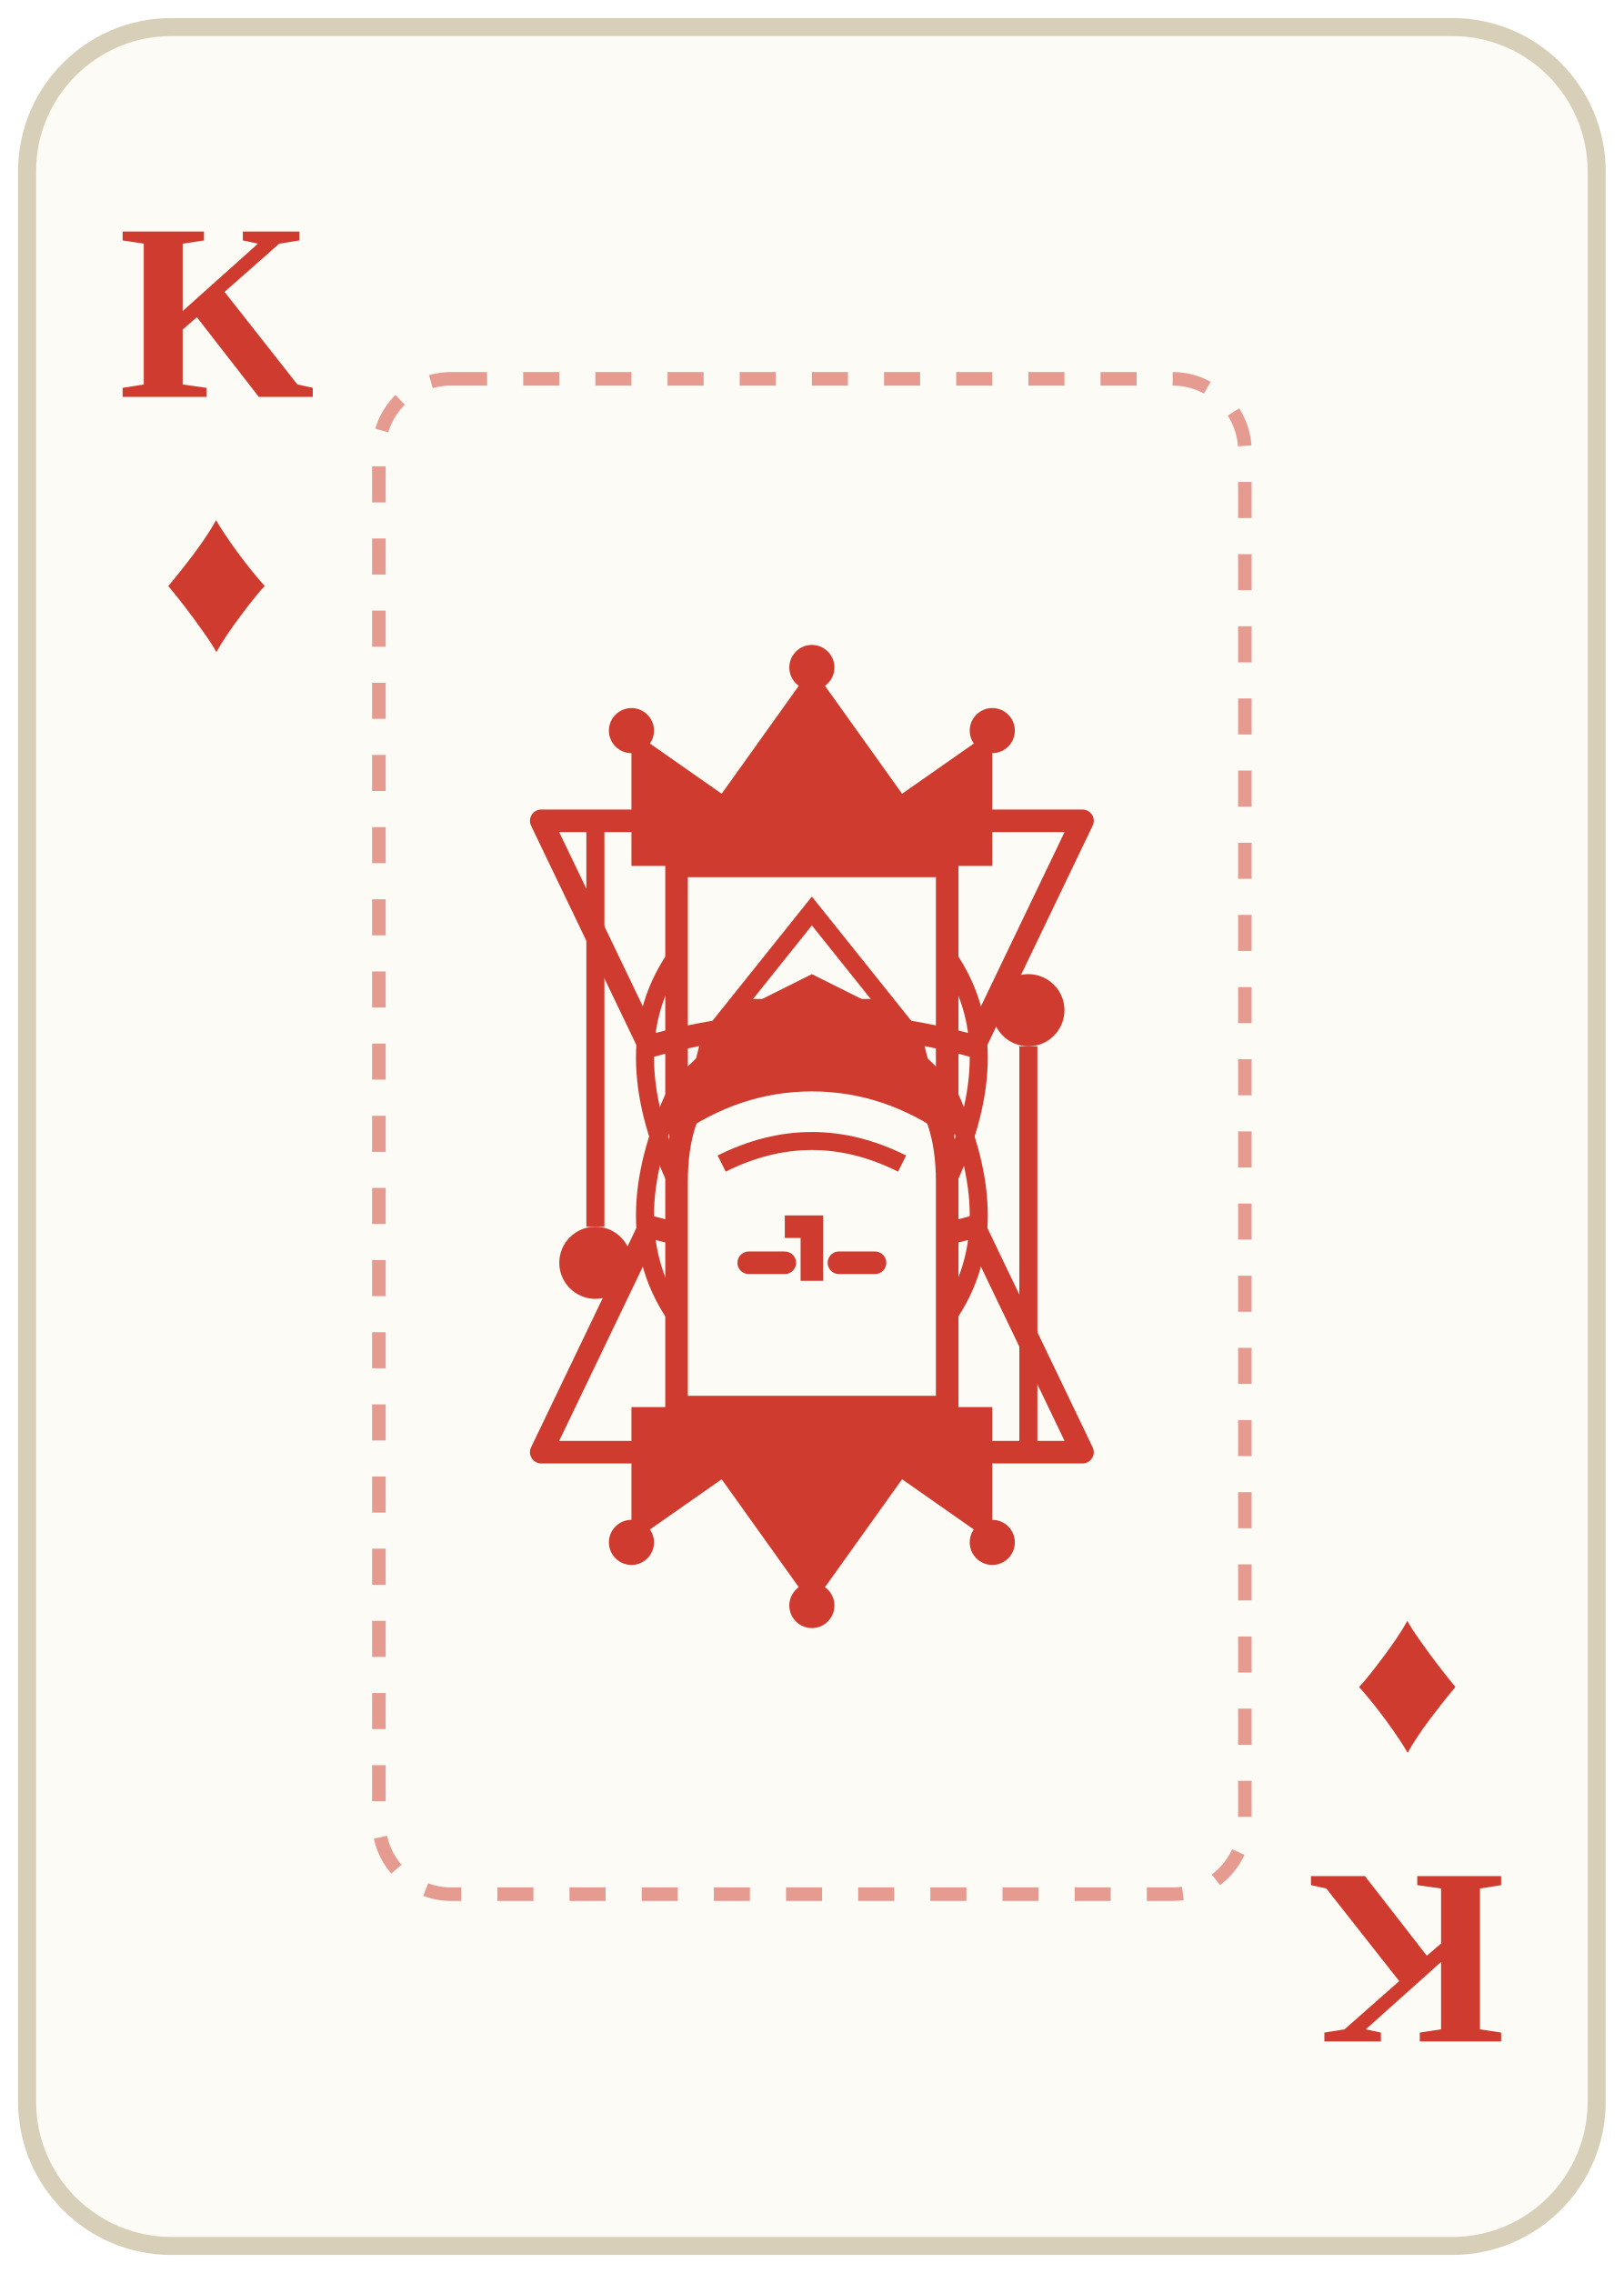
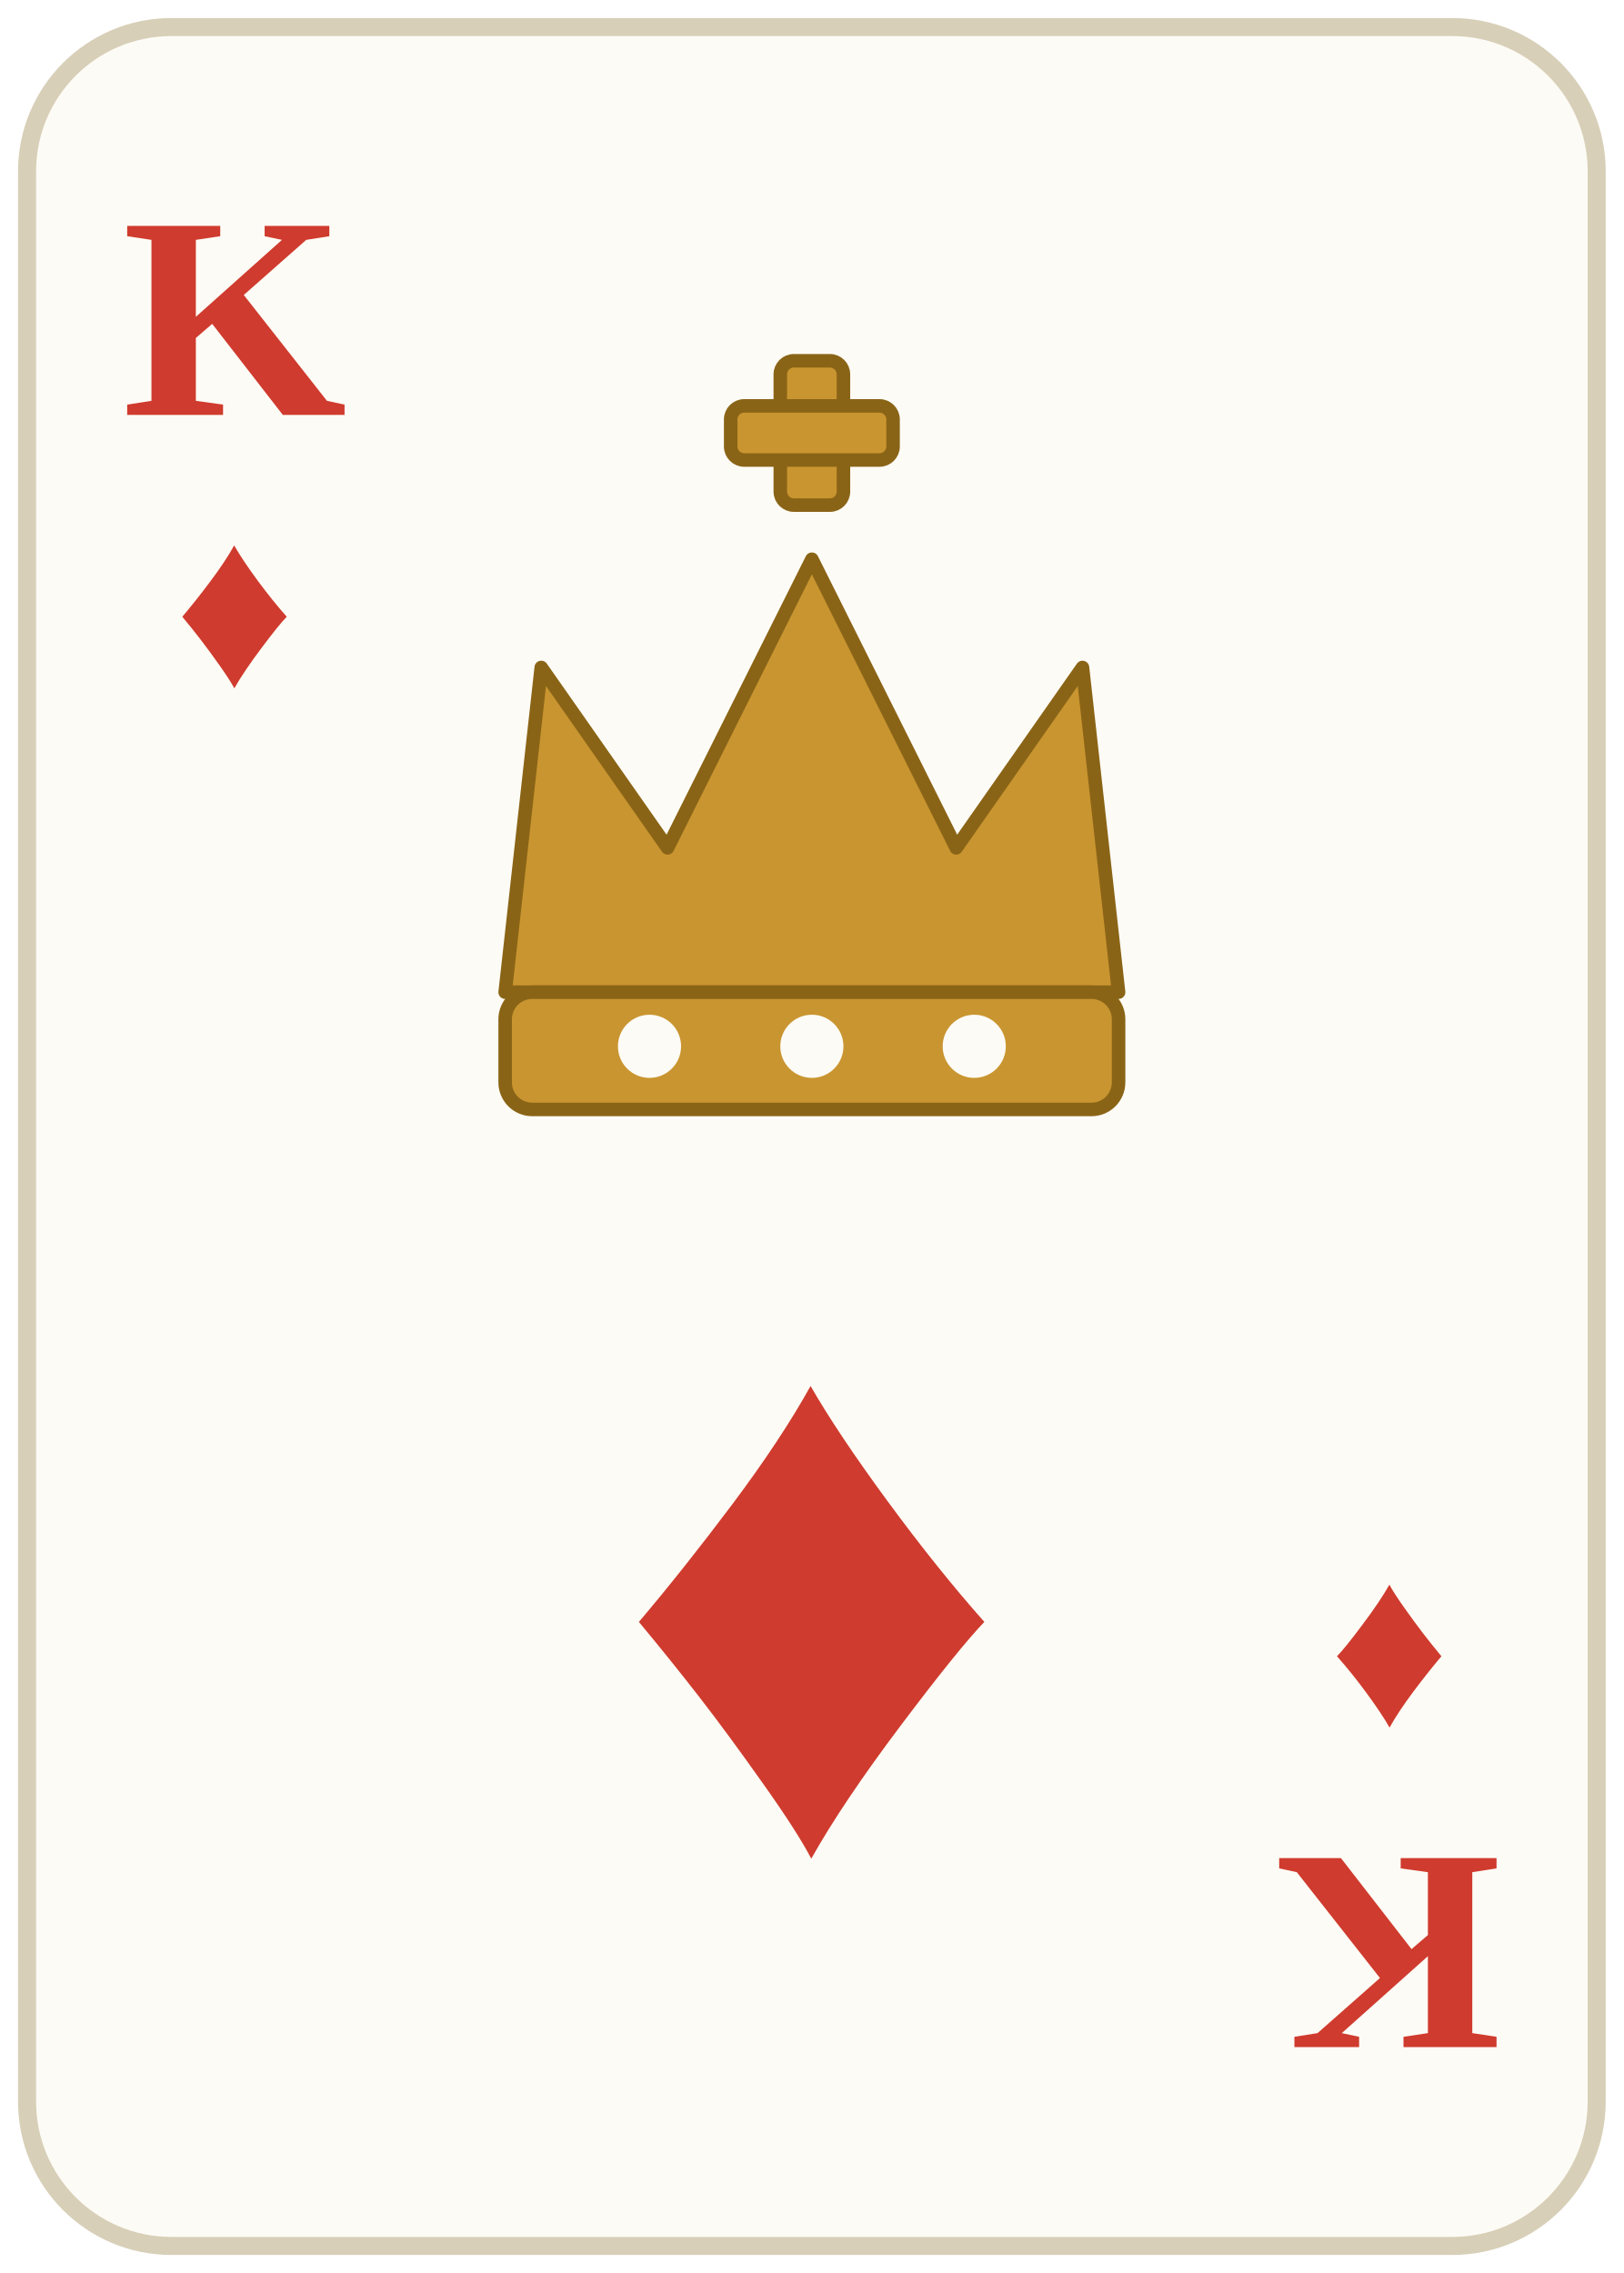
<svg xmlns="http://www.w3.org/2000/svg" viewBox="0 0 180 252" width="180" height="252">
  <rect x="3" y="3" width="174" height="246" rx="16" fill="#fdfbf5" stroke="#d8cfb8" stroke-width="2" />
  <g fill="#cf3b2e" font-family="Georgia, 'Times New Roman', serif" font-weight="700">
    <g>
-       <text x="24" y="44" font-size="28" text-anchor="middle">K</text>
-       <text x="24" y="72" font-size="24" text-anchor="middle">♦</text>
+       <text x="26" y="46" font-size="32" text-anchor="middle">K</text>
+       <text x="26" y="76" font-size="26" text-anchor="middle">♦</text>
    </g>
    <g transform="rotate(180 90 126)">
-       <text x="24" y="44" font-size="28" text-anchor="middle">K</text>
-       <text x="24" y="72" font-size="24" text-anchor="middle">♦</text>
+       <text x="26" y="46" font-size="32" text-anchor="middle">K</text>
+       <text x="26" y="76" font-size="26" text-anchor="middle">♦</text>
    </g>
  </g>
-   <rect x="42" y="42" width="96" height="168" rx="8" fill="none" stroke="#cf3b2e" stroke-width="1.5" stroke-dasharray="4 4" opacity="0.5" />
-   <g transform="translate(90, 126)">
-     <g>
-       <path d="M -20,-30 L -20,-45 L -10,-38 L 0,-52 L 10,-38 L 20,-45 L 20,-30 Z" fill="#cf3b2e" />
-       <line x1="-15" y1="-30" x2="15" y2="-30" stroke="#fdfbf5" stroke-width="2" />
-       <circle cx="-20" cy="-45" r="2.5" fill="#cf3b2e" />
-       <circle cx="0" cy="-52" r="2.5" fill="#cf3b2e" />
-       <circle cx="20" cy="-45" r="2.5" fill="#cf3b2e" />
-       <path d="M -15,-30 L 15,-30 L 15,-5 Q 15,10 0,10 Q -15,10 -15,-5 Z" fill="#fdfbf5" stroke="#cf3b2e" stroke-width="2.5" stroke-linejoin="round" />
-       <path d="M -15,-20 Q -22,-10 -15,5 Q 0,22 15,5 Q 22,-10 15,-20" fill="none" stroke="#cf3b2e" stroke-width="2" />
-       <path d="M -15,0 L -12,12 L 0,18 L 12,12 L 15,0 Q 8,5 0,5 Q -8,5 -15,0 Z" fill="#cf3b2e" />
-       <path d="M -10,-3 Q 0,2 10,-3" stroke="#cf3b2e" stroke-width="2" fill="none" />
-       <line x1="-7" y1="-14" x2="-3" y2="-14" stroke="#cf3b2e" stroke-width="2.5" stroke-linecap="round" />
-       <line x1="3" y1="-14" x2="7" y2="-14" stroke="#cf3b2e" stroke-width="2.5" stroke-linecap="round" />
-       <path d="M 0,-16 L 0,-10 L 3,-10" stroke="#cf3b2e" stroke-width="2.5" fill="none" />
-       <path d="M -30,35 L -18,10 Q 0,15 18,10 L 30,35 Z" fill="none" stroke="#cf3b2e" stroke-width="2.5" stroke-linejoin="round" />
-       <path d="M -12,10 L 0,25 L 12,10" stroke="#cf3b2e" stroke-width="2" fill="none" />
-       <line x1="24" y1="-10" x2="24" y2="35" stroke="#cf3b2e" stroke-width="2" />
-       <circle cx="24" cy="-14" r="4" fill="#cf3b2e" />
-     </g>
-     <g transform="rotate(180)">
-       <path d="M -20,-30 L -20,-45 L -10,-38 L 0,-52 L 10,-38 L 20,-45 L 20,-30 Z" fill="#cf3b2e" />
-       <line x1="-15" y1="-30" x2="15" y2="-30" stroke="#fdfbf5" stroke-width="2" />
-       <circle cx="-20" cy="-45" r="2.5" fill="#cf3b2e" />
-       <circle cx="0" cy="-52" r="2.5" fill="#cf3b2e" />
-       <circle cx="20" cy="-45" r="2.5" fill="#cf3b2e" />
-       <path d="M -15,-30 L 15,-30 L 15,-5 Q 15,10 0,10 Q -15,10 -15,-5 Z" fill="#fdfbf5" stroke="#cf3b2e" stroke-width="2.5" stroke-linejoin="round" />
-       <path d="M -15,-20 Q -22,-10 -15,5 Q 0,22 15,5 Q 22,-10 15,-20" fill="none" stroke="#cf3b2e" stroke-width="2" />
-       <path d="M -15,0 L -12,12 L 0,18 L 12,12 L 15,0 Q 8,5 0,5 Q -8,5 -15,0 Z" fill="#cf3b2e" />
-       <path d="M -10,-3 Q 0,2 10,-3" stroke="#cf3b2e" stroke-width="2" fill="none" />
-       <line x1="-7" y1="-14" x2="-3" y2="-14" stroke="#cf3b2e" stroke-width="2.5" stroke-linecap="round" />
-       <line x1="3" y1="-14" x2="7" y2="-14" stroke="#cf3b2e" stroke-width="2.5" stroke-linecap="round" />
-       <path d="M 0,-16 L 0,-10 L 3,-10" stroke="#cf3b2e" stroke-width="2.5" fill="none" />
-       <path d="M -30,35 L -18,10 Q 0,15 18,10 L 30,35 Z" fill="none" stroke="#cf3b2e" stroke-width="2.5" stroke-linejoin="round" />
-       <path d="M -12,10 L 0,25 L 12,10" stroke="#cf3b2e" stroke-width="2" fill="none" />
-       <line x1="24" y1="-10" x2="24" y2="35" stroke="#cf3b2e" stroke-width="2" />
-       <circle cx="24" cy="-14" r="4" fill="#cf3b2e" />
-     </g>
+   <g fill="#c99530" stroke="#8a6416" stroke-width="1.5" stroke-linejoin="round" stroke-linecap="round">
+     <rect x="86.5" y="40" width="7" height="16" rx="1.5" />
+     <rect x="81" y="45" width="18" height="6" rx="1.5" />
+     <path d="M 56,110 L 60,74 L 74,94 L 90,62 L 106,94 L 120,74 L 124,110 Z" />
+     <rect x="56" y="110" width="68" height="13" rx="3" />
+     <circle cx="72" cy="116" r="3.5" fill="#fdfbf5" stroke="none" />
+     <circle cx="90" cy="116" r="3.5" fill="#fdfbf5" stroke="none" />
+     <circle cx="108" cy="116" r="3.5" fill="#fdfbf5" stroke="none" />
  </g>
+   <text x="90" y="176" font-size="86" fill="#cf3b2e" text-anchor="middle" dominant-baseline="central" font-family="Georgia, 'Times New Roman', serif" font-weight="700">♦</text>
</svg>
